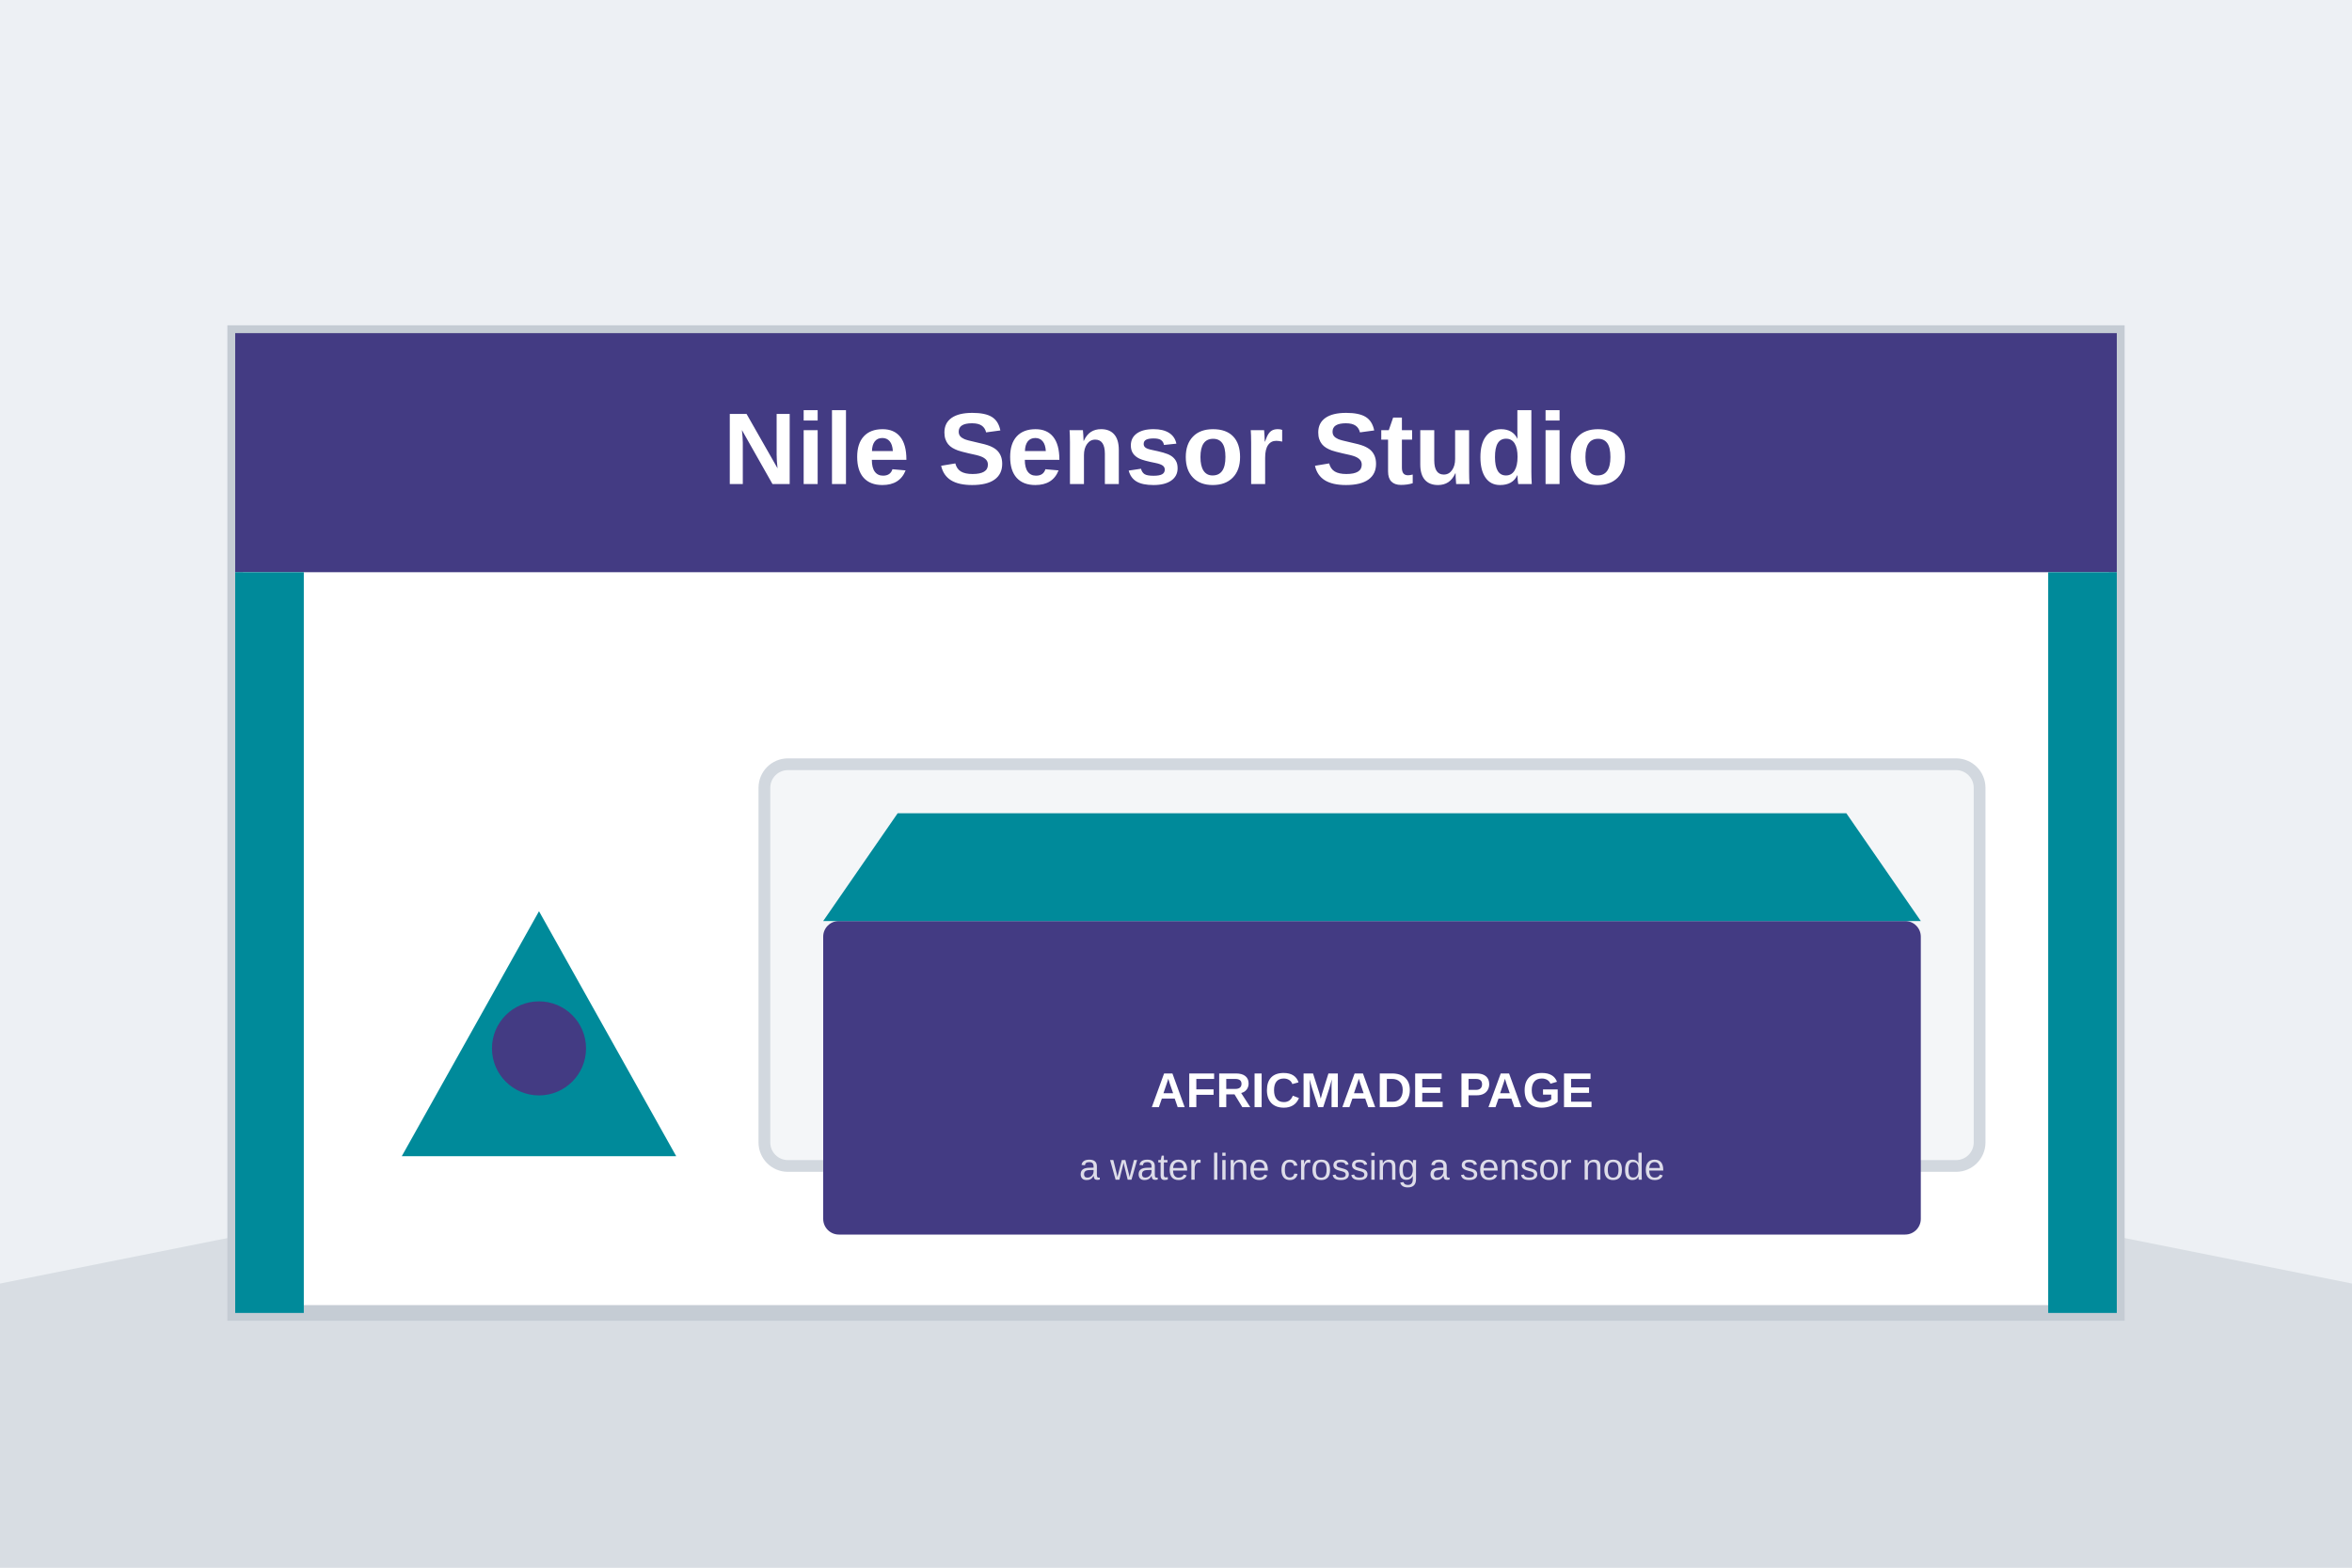
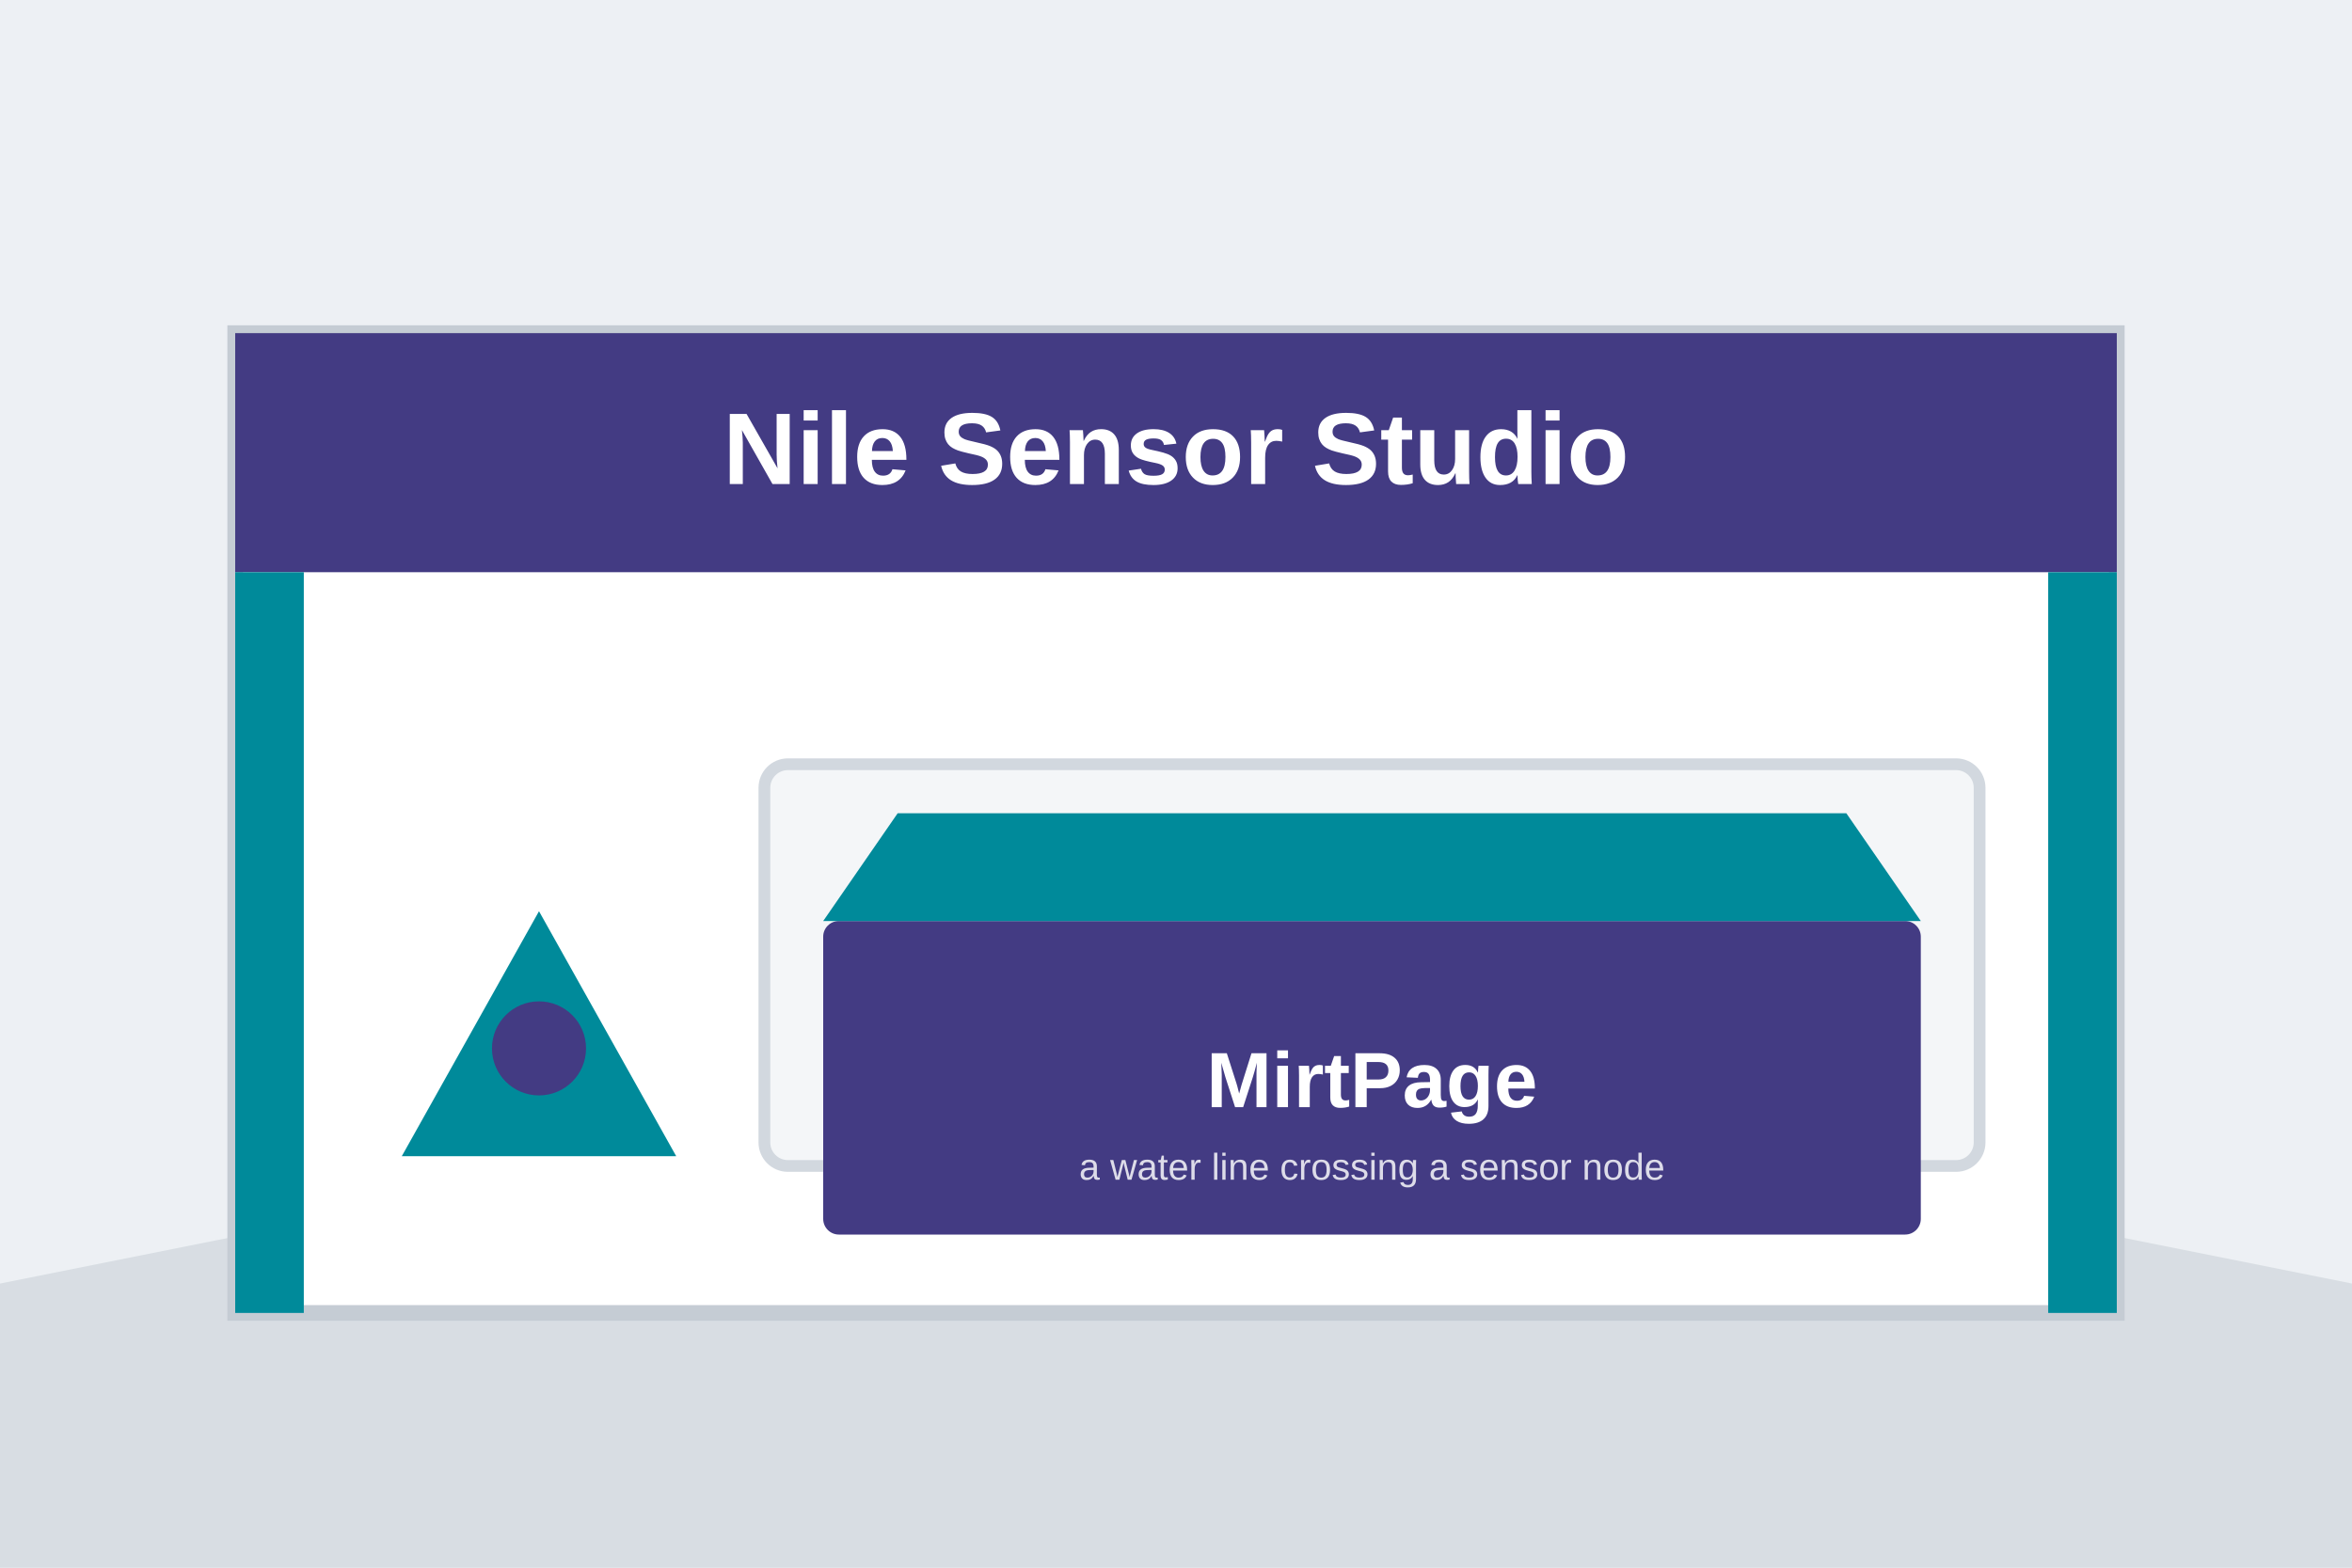
<svg xmlns="http://www.w3.org/2000/svg" viewBox="0 0 1200 800" role="img" aria-label="Illustrative booth for Nile Sensor Studio">
  <rect width="1200" height="800" fill="#edf0f4" />
  <path d="M0 655L600 535l600 120v145H0z" fill="#d8dde3" />
  <path d="M120 170h960v500H120z" fill="#ffffff" stroke="#c5ccd4" stroke-width="8" />
  <path d="M120 170h960v122H120z" fill="#433b83" />
  <path d="M120 292h35v378h-35zM1045 292h35v378h-35z" fill="#008a9a" />
  <rect x="390" y="390" width="620" height="205" rx="12" fill="#f4f6f8" stroke="#d2d8df" stroke-width="6" />
  <rect x="420" y="470" width="560" height="160" rx="8" fill="#433b83" />
  <path d="M420 470h560l-38-55H458z" fill="#008a9a" />
  <path d="M205 590l70-125 70 125z" fill="#008a9a" />
  <circle cx="275" cy="535" r="24" fill="#433b83" />
  <text x="600" y="247" text-anchor="middle" font-family="Arial, Helvetica, sans-serif" font-size="52" font-weight="800" fill="#ffffff">Nile Sensor Studio</text>
-   <text x="700" y="565" text-anchor="middle" font-family="Arial, Helvetica, sans-serif" font-size="25" font-weight="700" fill="#ffffff">AFRICMADE PAGE</text>
+   <text x="700" y="565" text-anchor="middle" font-family="Arial, Helvetica, sans-serif" font-size="40" font-weight="700" fill="#ffffff">MirtPage</text>
  <text x="700" y="602" text-anchor="middle" font-family="Arial, Helvetica, sans-serif" font-size="19" fill="#ffffff" opacity=".82">a water line crossing a sensor node</text>
</svg>
